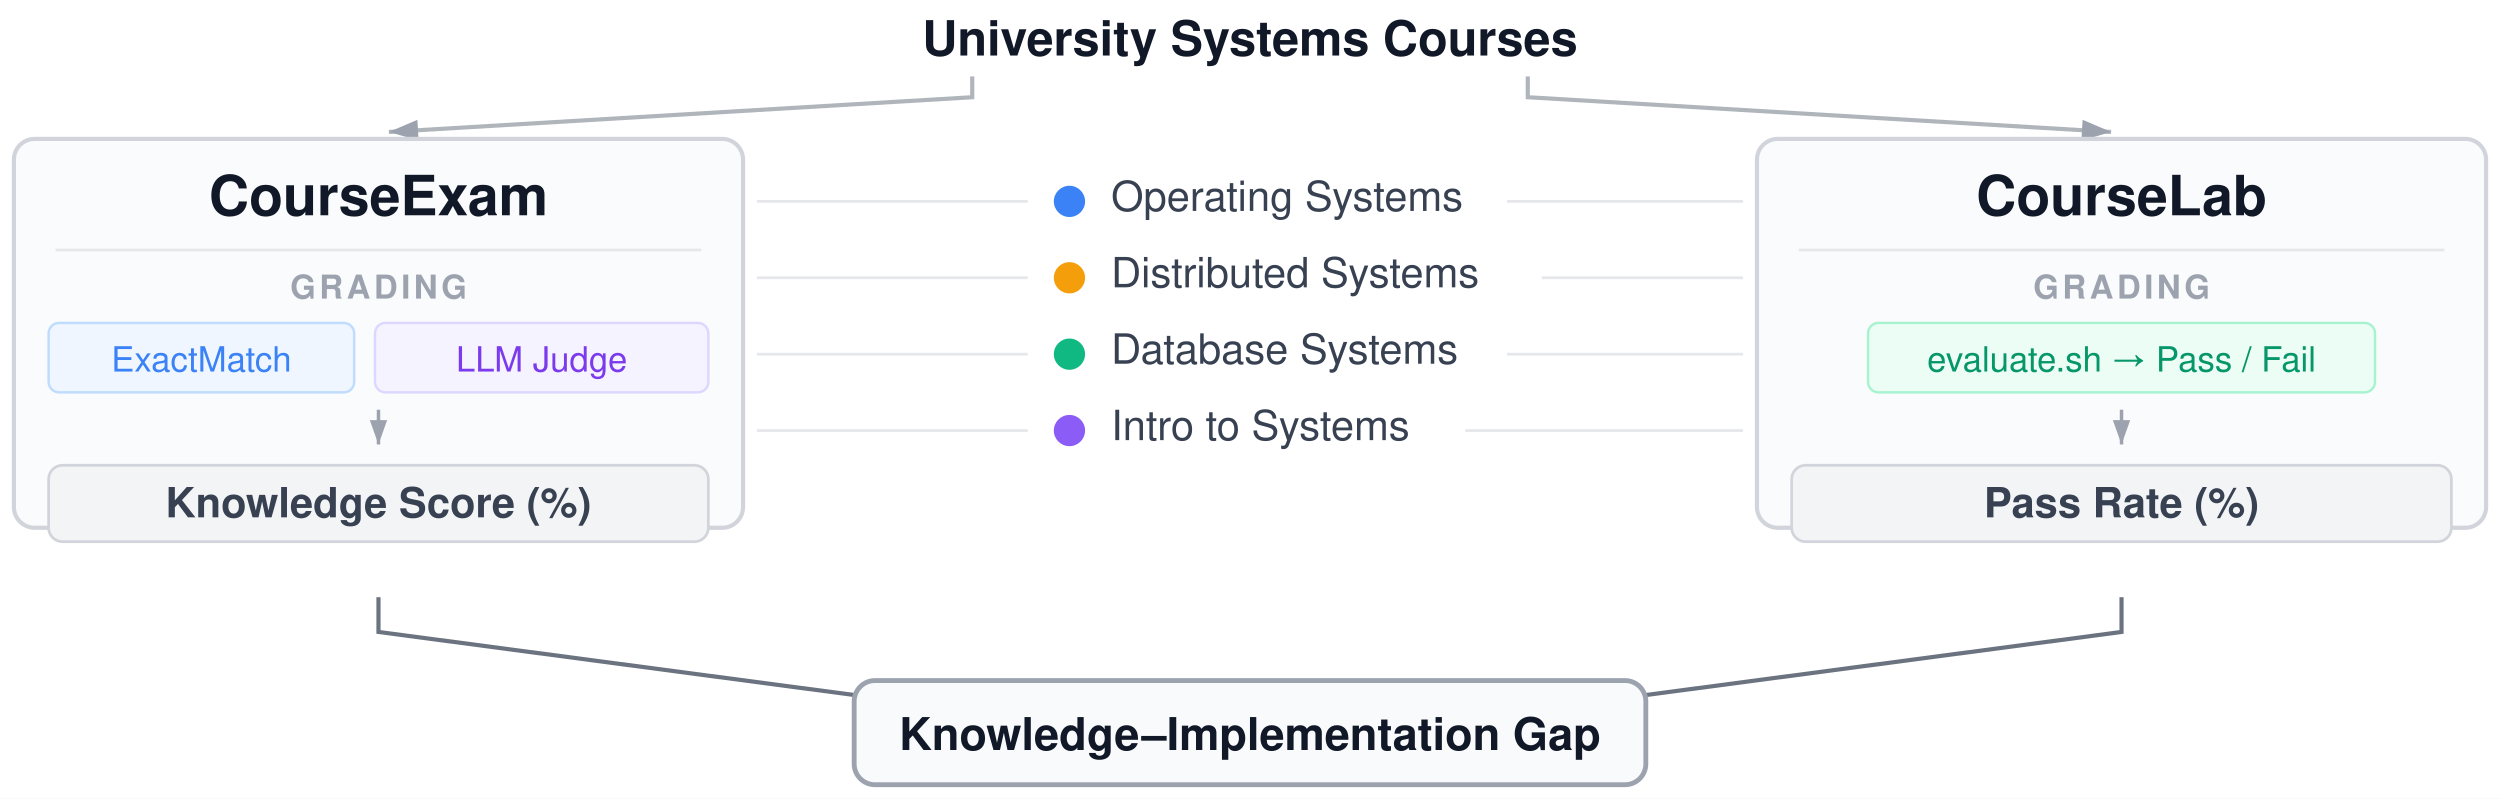
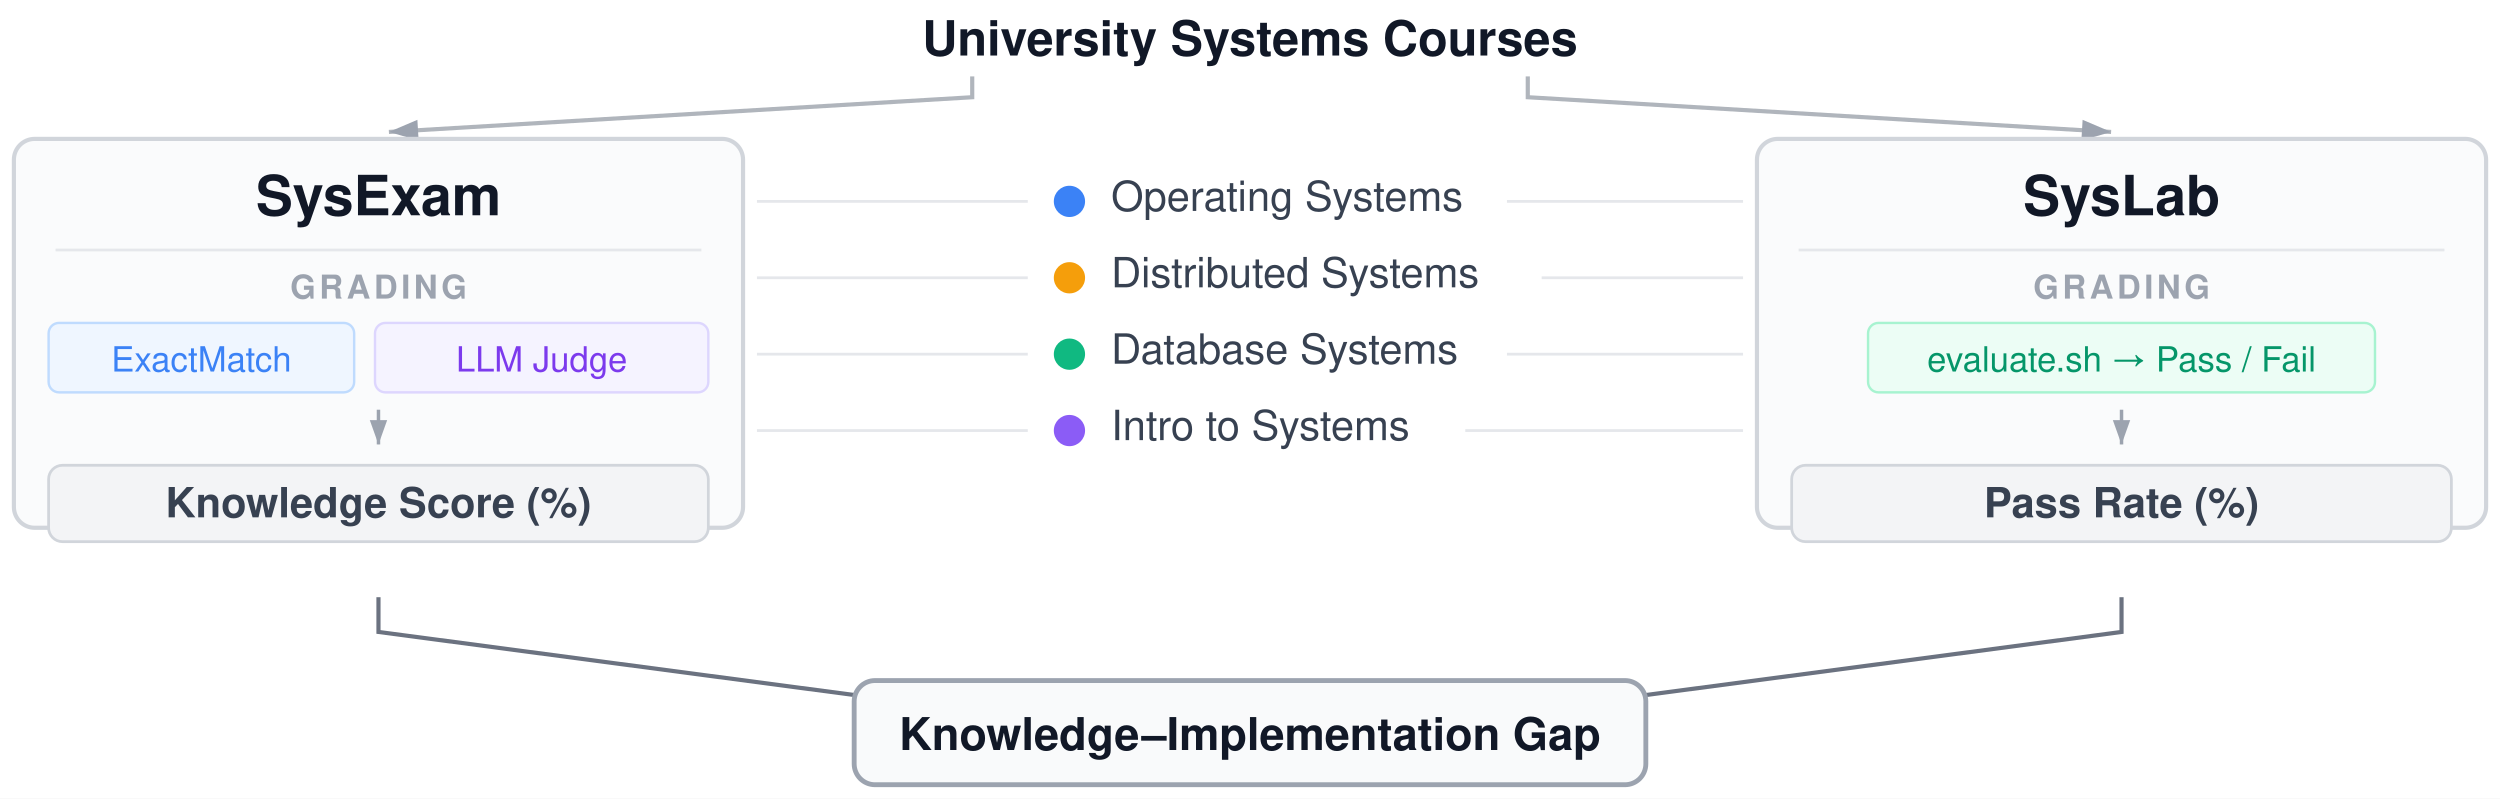
<svg xmlns="http://www.w3.org/2000/svg" viewBox="0 0 720 230" font-family="Helvetica Neue, Helvetica, Arial, sans-serif">
  <defs>
    <marker id="ah" markerWidth="7" markerHeight="5" refX="7" refY="2.5" orient="auto">
      <polygon points="0 0, 7 2.5, 0 5" fill="#9ca3af" />
    </marker>
    <marker id="ah-d" markerWidth="7" markerHeight="5" refX="7" refY="2.5" orient="auto">
      <polygon points="0 0, 7 2.5, 0 5" fill="#6b7280" />
    </marker>
  </defs>
  <rect width="720" height="230" fill="white" />
  <text x="360" y="16" text-anchor="middle" font-size="14" font-weight="600" fill="#111827">University Systems Courses</text>
  <path d="M 280,22 L 280,28 L 112,38" stroke="#b0b5bc" stroke-width="1.2" fill="none" marker-end="url(#ah)" />
  <path d="M 440,22 L 440,28 L 608,38" stroke="#b0b5bc" stroke-width="1.2" fill="none" marker-end="url(#ah)" />
  <rect x="4" y="40" width="210" height="112" rx="6" fill="#fafbfc" stroke="#d1d5db" stroke-width="1.2" />
-   <text x="109" y="62" text-anchor="middle" font-size="16" font-weight="700" fill="#111827">CourseExam</text>
+   <text x="109" y="62" text-anchor="middle" font-size="16" font-weight="700" fill="#111827">SysExam</text>
  <line x1="16" y1="72" x2="202" y2="72" stroke="#e5e7eb" stroke-width="0.8" />
  <text x="109" y="86" text-anchor="middle" font-size="9.5" fill="#9ca3af" font-weight="600" letter-spacing="1px">GRADING</text>
  <rect x="14" y="93" width="88" height="20" rx="3" fill="#eff6ff" stroke="#bfdbfe" stroke-width="0.7" />
  <text x="58" y="107" text-anchor="middle" font-size="10" fill="#3b82f6" font-weight="500">ExactMatch</text>
  <rect x="108" y="93" width="96" height="20" rx="3" fill="#f5f3ff" stroke="#ddd6fe" stroke-width="0.7" />
  <text x="156" y="107" text-anchor="middle" font-size="10" fill="#7c3aed" font-weight="500">LLM Judge</text>
  <line x1="109" y1="118" x2="109" y2="128" stroke="#9ca3af" stroke-width="1" marker-end="url(#ah)" />
  <rect x="14" y="134" width="190" height="22" rx="4" fill="#f3f4f6" stroke="#d1d5db" stroke-width="0.8" />
  <text x="109" y="149" text-anchor="middle" font-size="12" font-weight="600" fill="#374151">Knowledge Score (%)</text>
  <rect x="506" y="40" width="210" height="112" rx="6" fill="#fafbfc" stroke="#d1d5db" stroke-width="1.2" />
-   <text x="611" y="62" text-anchor="middle" font-size="16" font-weight="700" fill="#111827">CourseLab</text>
+   <text x="611" y="62" text-anchor="middle" font-size="16" font-weight="700" fill="#111827">SysLab</text>
  <line x1="518" y1="72" x2="704" y2="72" stroke="#e5e7eb" stroke-width="0.8" />
  <text x="611" y="86" text-anchor="middle" font-size="9.5" fill="#9ca3af" font-weight="600" letter-spacing="1px">GRADING</text>
  <rect x="538" y="93" width="146" height="20" rx="3" fill="#ecfdf5" stroke="#a7f3d0" stroke-width="0.7" />
  <text x="611" y="107" text-anchor="middle" font-size="10" fill="#059669" font-weight="500">evaluate.sh → Pass / Fail</text>
  <line x1="611" y1="118" x2="611" y2="128" stroke="#9ca3af" stroke-width="1" marker-end="url(#ah)" />
  <rect x="516" y="134" width="190" height="22" rx="4" fill="#f3f4f6" stroke="#d1d5db" stroke-width="0.8" />
  <text x="611" y="149" text-anchor="middle" font-size="12" font-weight="600" fill="#374151">Pass Rate (%)</text>
  <line x1="218" y1="58" x2="502" y2="58" stroke="#e5e7eb" stroke-width="0.8" />
  <rect x="296" y="47" width="138" height="22" fill="white" />
  <circle cx="308" cy="58" r="4.5" fill="#3b82f6" />
  <text x="320" y="58" dominant-baseline="central" font-size="12" fill="#374151" font-weight="500">Operating Systems</text>
  <line x1="218" y1="80" x2="502" y2="80" stroke="#e5e7eb" stroke-width="0.8" />
  <rect x="296" y="69" width="148" height="22" fill="white" />
  <circle cx="308" cy="80" r="4.5" fill="#f59e0b" />
  <text x="320" y="80" dominant-baseline="central" font-size="12" fill="#374151" font-weight="500">Distributed Systems</text>
  <line x1="218" y1="102" x2="502" y2="102" stroke="#e5e7eb" stroke-width="0.8" />
  <rect x="296" y="91" width="138" height="22" fill="white" />
  <circle cx="308" cy="102" r="4.5" fill="#10b981" />
  <text x="320" y="102" dominant-baseline="central" font-size="12" fill="#374151" font-weight="500">Database Systems</text>
  <line x1="218" y1="124" x2="502" y2="124" stroke="#e5e7eb" stroke-width="0.8" />
  <rect x="296" y="113" width="126" height="22" fill="white" />
  <circle cx="308" cy="124" r="4.5" fill="#8b5cf6" />
  <text x="320" y="124" dominant-baseline="central" font-size="12" fill="#374151" font-weight="500">Intro to Systems</text>
  <path d="M 109,172 L 109,182 L 290,206" stroke="#6b7280" stroke-width="1.2" fill="none" marker-end="url(#ah-d)" />
  <path d="M 611,172 L 611,182 L 430,206" stroke="#6b7280" stroke-width="1.2" fill="none" marker-end="url(#ah-d)" />
  <rect x="246" y="196" width="228" height="30" rx="6" fill="#f9fafb" stroke="#9ca3af" stroke-width="1.4" />
  <text x="360" y="216" text-anchor="middle" font-size="13" font-weight="700" fill="#111827">Knowledge–Implementation Gap</text>
</svg>
